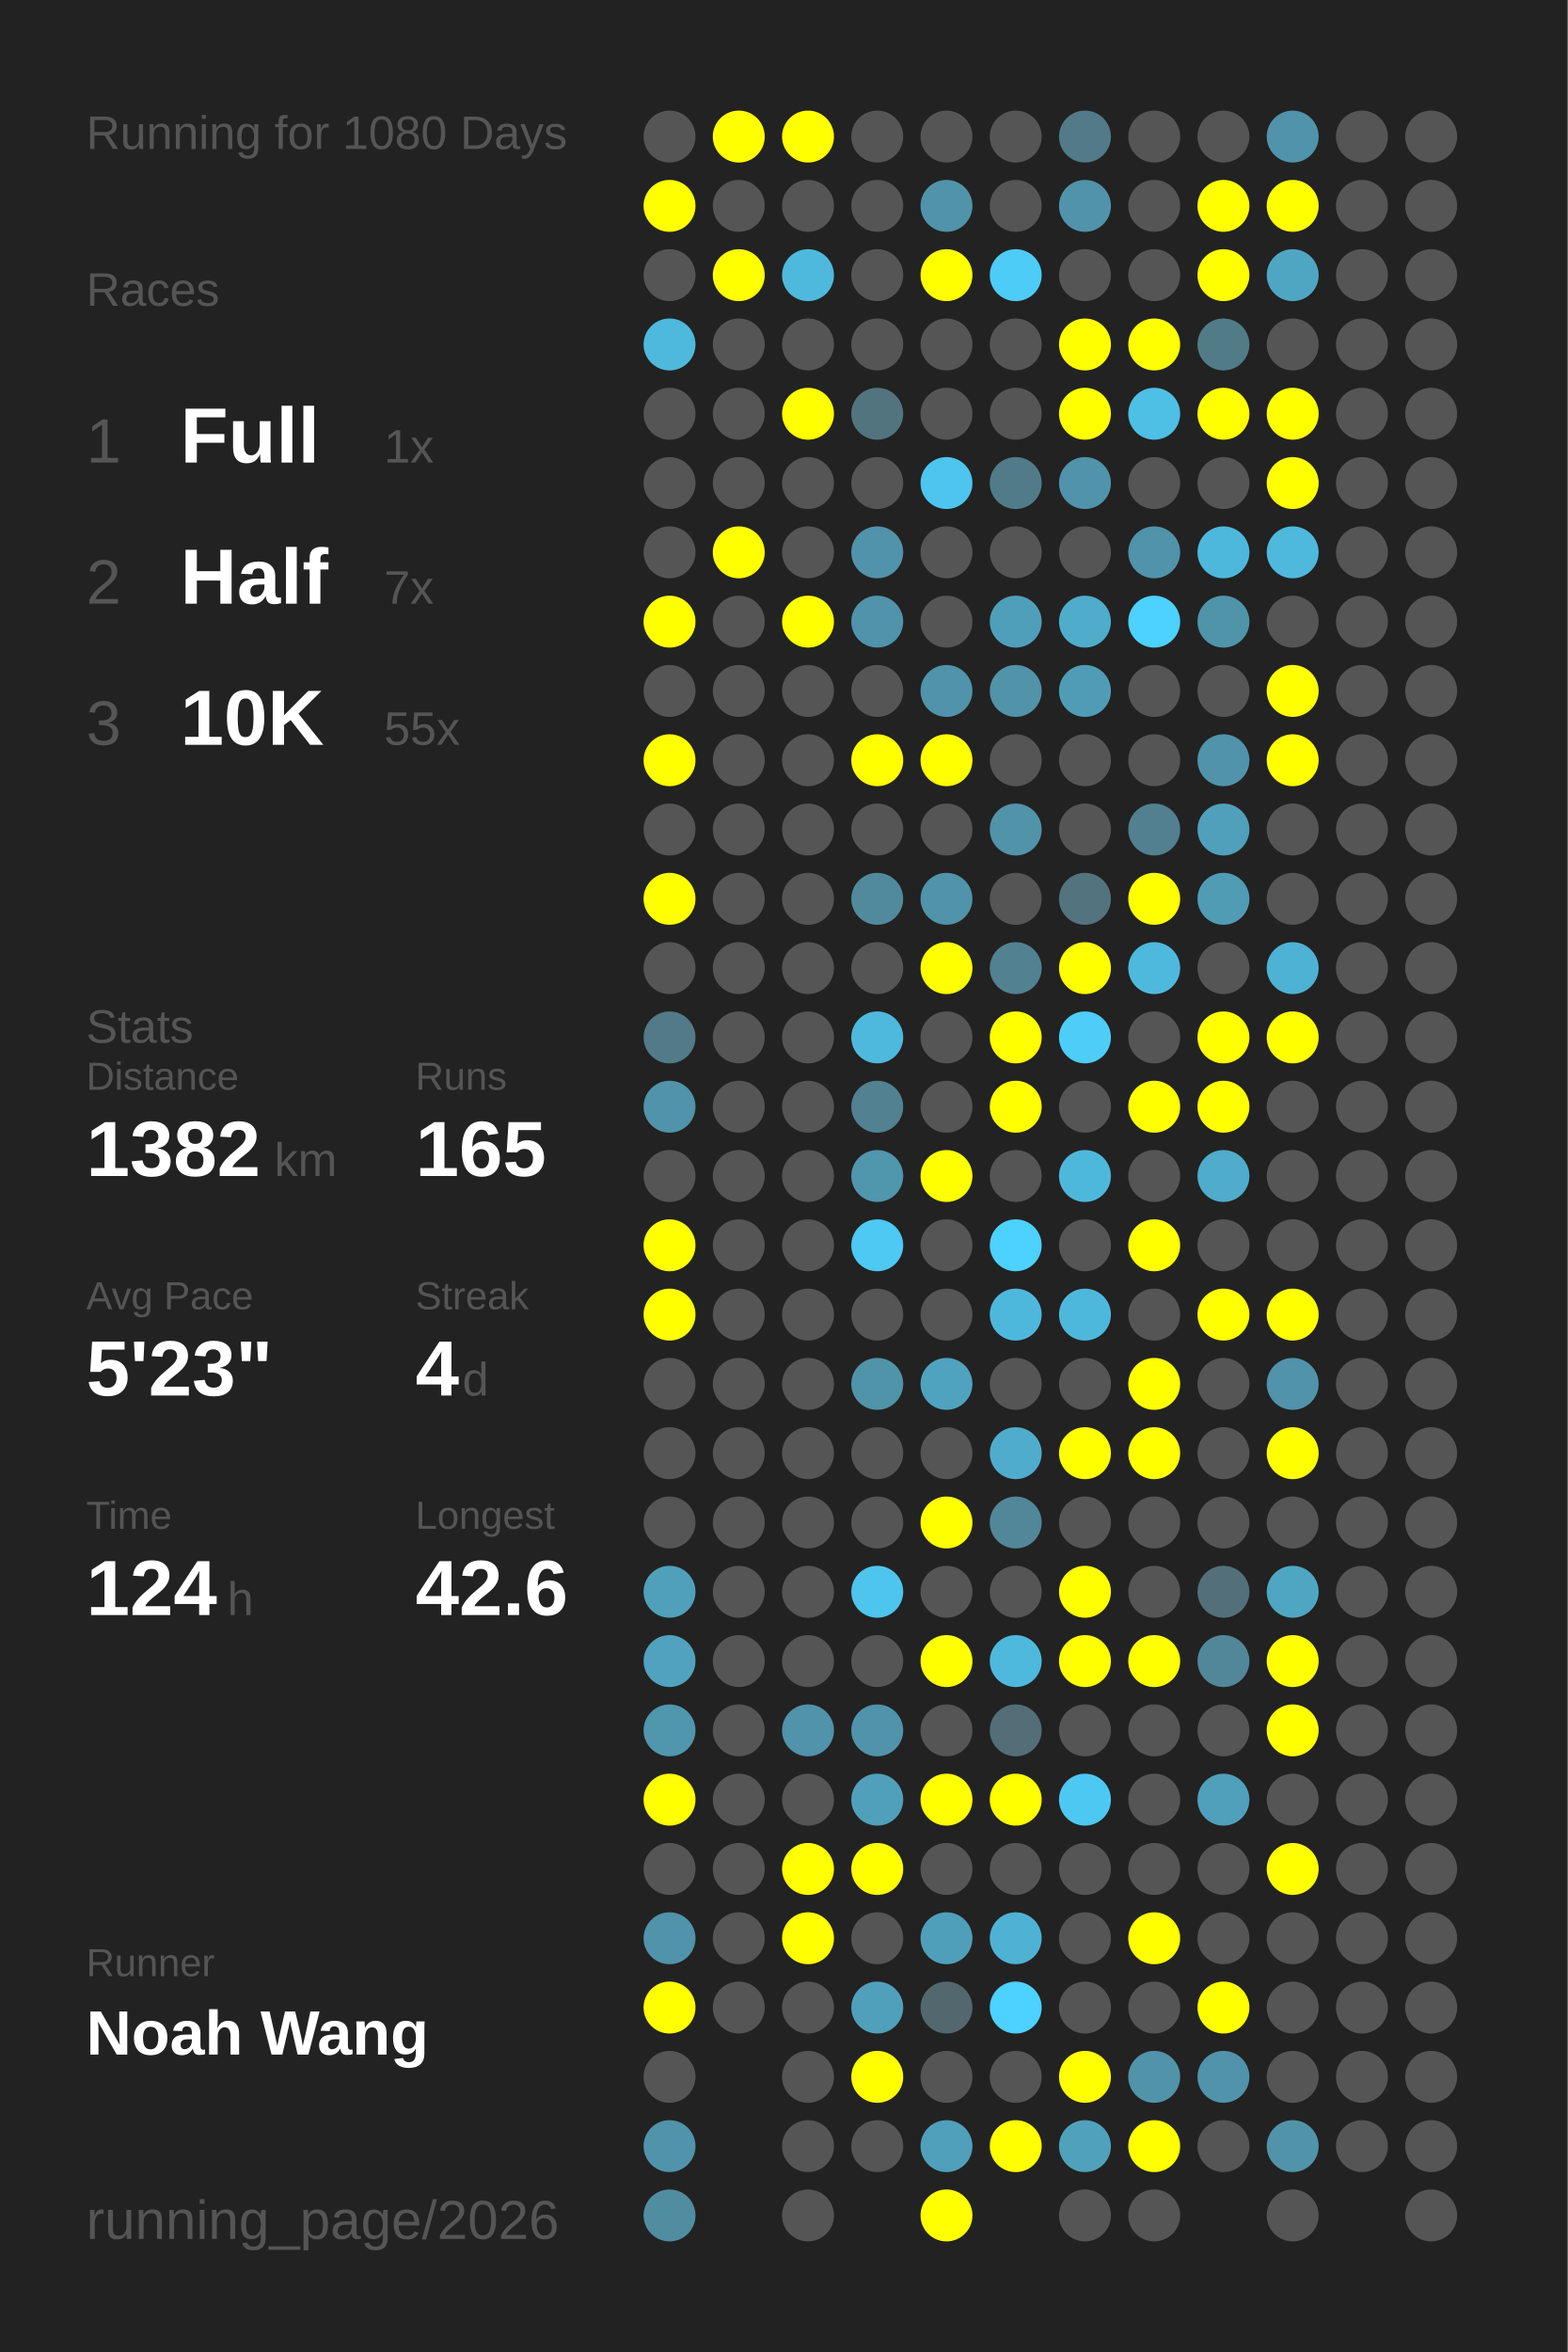
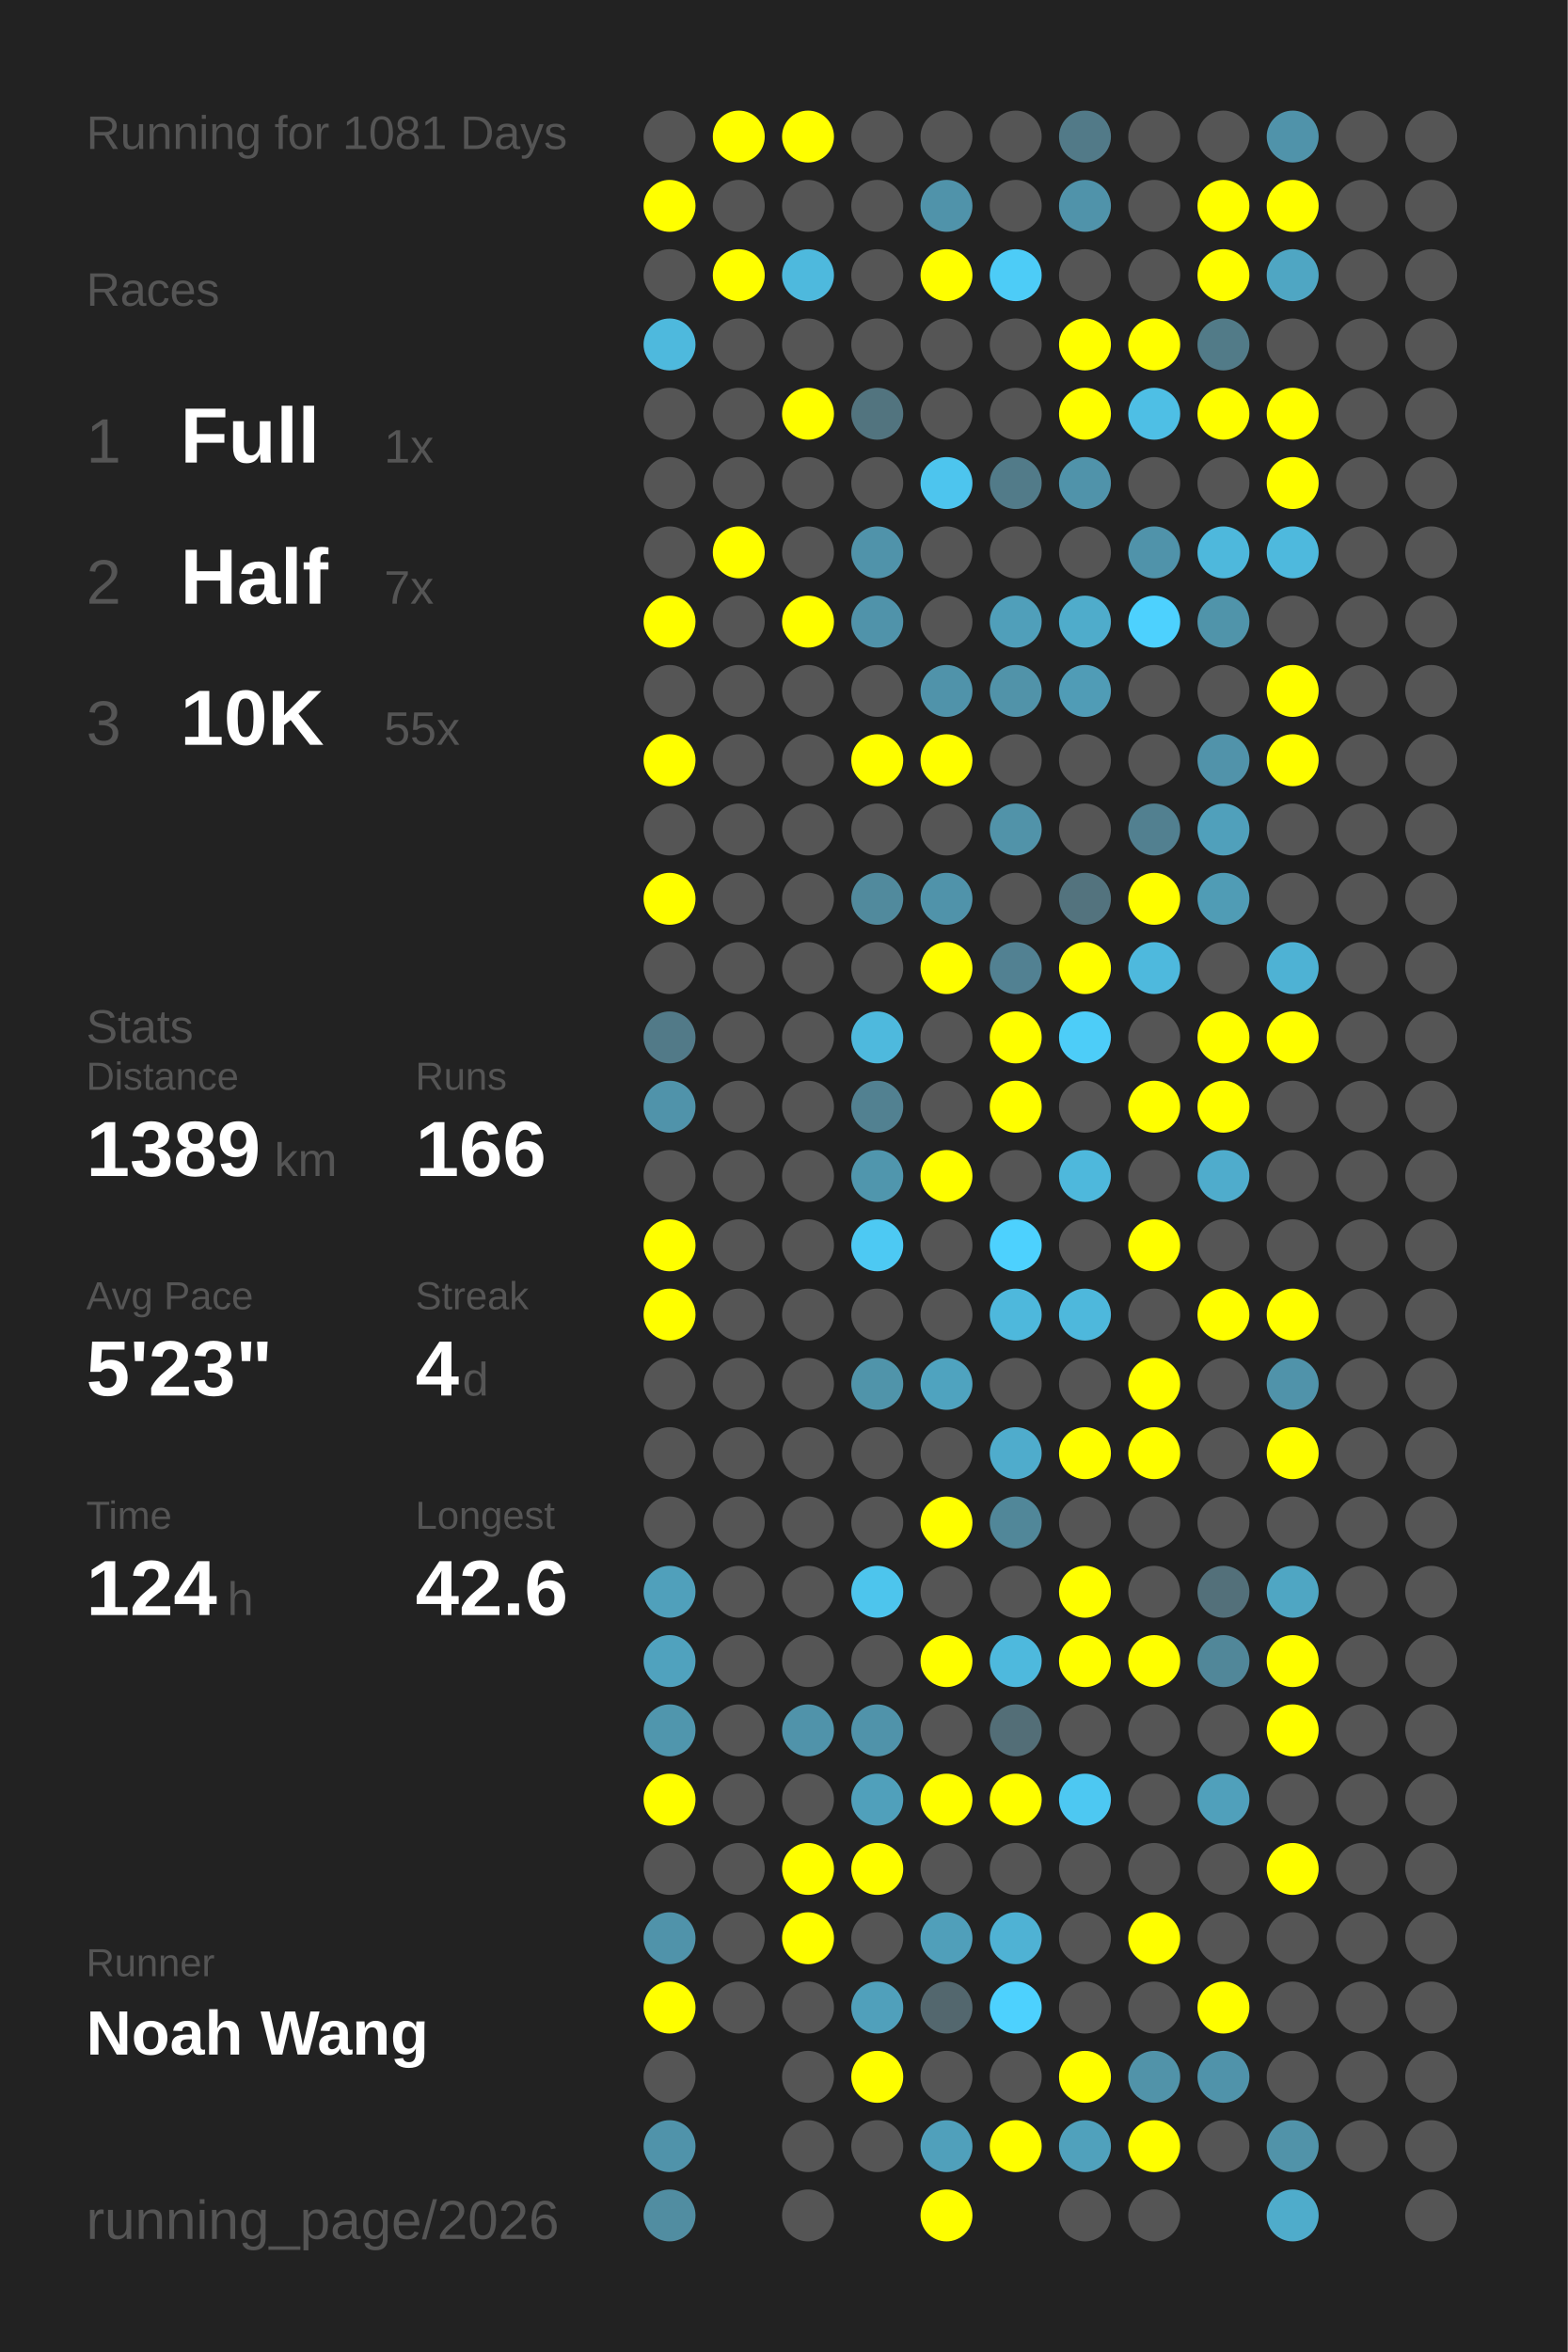
<svg xmlns="http://www.w3.org/2000/svg" baseProfile="full" height="300mm" version="1.1" viewBox="0,0,200,300" width="200mm">
  <defs />
  <rect fill="#222222" height="300" width="200" x="0" y="0" />
-   <text fill="#555555" style="font-size:6px; font-family:Arial;" x="11" y="19">Running for 1080 Days</text>
+   <text fill="#555555" style="font-size:6px; font-family:Arial;" x="11" y="19">Running for 1081 Days</text>
  <text fill="#555555" style="font-size:6px; font-family:Arial;" x="11" y="39">Races</text>
  <text fill="#555555" style="font-size:8px; font-family:Arial;" x="11" y="59">1</text>
  <text fill="#FFFFFF" style="font-size:10px; font-family:Arial; font-weight:bold;" x="23" y="59">Full</text>
  <text fill="#555555" style="font-size:6px; font-family:Arial;" x="49" y="59">1x</text>
  <text fill="#555555" style="font-size:8px; font-family:Arial;" x="11" y="77">2</text>
  <text fill="#FFFFFF" style="font-size:10px; font-family:Arial; font-weight:bold;" x="23" y="77">Half</text>
  <text fill="#555555" style="font-size:6px; font-family:Arial;" x="49" y="77">7x</text>
  <text fill="#555555" style="font-size:8px; font-family:Arial;" x="11" y="95">3</text>
  <text fill="#FFFFFF" style="font-size:10px; font-family:Arial; font-weight:bold;" x="23" y="95">10K</text>
  <text fill="#555555" style="font-size:6px; font-family:Arial;" x="49" y="95">55x</text>
  <text fill="#555555" style="font-size:6px; font-family:Arial;" x="11" y="133">Stats</text>
  <text fill="#555555" style="font-size:5px; font-family:Arial;" x="11" y="139">Distance</text>
-   <text fill="#FFFFFF" style="font-size:10px; font-family:Arial; font-weight:bold;" x="11" y="150">1382</text>
+   <text fill="#FFFFFF" style="font-size:10px; font-family:Arial; font-weight:bold;" x="11" y="150">1389</text>
  <text fill="#555555" style="font-size:6px; font-family:Arial;" x="35" y="150">km</text>
  <text fill="#555555" style="font-size:5px; font-family:Arial;" x="53" y="139">Runs</text>
-   <text fill="#FFFFFF" style="font-size:10px; font-family:Arial; font-weight:bold;" x="53" y="150">165</text>
+   <text fill="#FFFFFF" style="font-size:10px; font-family:Arial; font-weight:bold;" x="53" y="150">166</text>
  <text fill="#555555" style="font-size:5px; font-family:Arial;" x="11" y="167">Avg Pace</text>
  <text fill="#FFFFFF" style="font-size:10px; font-family:Arial; font-weight:bold;" x="11" y="178">5'23"</text>
  <text fill="#555555" style="font-size:5px; font-family:Arial;" x="53" y="167">Streak</text>
  <text fill="#FFFFFF" style="font-size:10px; font-family:Arial; font-weight:bold;" x="53" y="178">4</text>
  <text fill="#555555" style="font-size:6px; font-family:Arial;" x="59" y="178">d</text>
  <text fill="#555555" style="font-size:5px; font-family:Arial;" x="11" y="195">Time</text>
  <text fill="#FFFFFF" style="font-size:10px; font-family:Arial; font-weight:bold;" x="11" y="206">124</text>
  <text fill="#555555" style="font-size:6px; font-family:Arial;" x="29" y="206">h</text>
  <text fill="#555555" style="font-size:5px; font-family:Arial;" x="53" y="195">Longest</text>
  <text fill="#FFFFFF" style="font-size:10px; font-family:Arial; font-weight:bold;" x="53" y="206">42.6</text>
  <text fill="#555555" style="font-size:5px; font-family:Arial;" x="11" y="252.065">Runner</text>
  <text fill="#FFFFFF" style="font-size:8px; font-family:Arial; font-weight:bold;" x="11" y="262.065">Noah Wang</text>
  <text fill="#555555" style="font-size:7px; font-family:Arial;" x="11" y="285.581">running_page/2026</text>
  <circle cx="85.417" cy="17.419" fill="#555555" r="3.312" />
  <circle cx="85.417" cy="26.258" fill="#FFFF00" r="3.312" />
  <circle cx="85.417" cy="35.097" fill="#555555" r="3.312" />
  <circle cx="85.417" cy="43.935" fill="#4eb9dd" r="3.312" />
  <circle cx="85.417" cy="52.774" fill="#555555" r="3.312" />
  <circle cx="85.417" cy="61.613" fill="#555555" r="3.312" />
  <circle cx="85.417" cy="70.452" fill="#555555" r="3.312" />
  <circle cx="85.417" cy="79.29" fill="#FFFF00" r="3.312" />
  <circle cx="85.417" cy="88.129" fill="#555555" r="3.312" />
  <circle cx="85.417" cy="96.968" fill="#FFFF00" r="3.312" />
  <circle cx="85.417" cy="105.806" fill="#555555" r="3.312" />
  <circle cx="85.417" cy="114.645" fill="#FFFF00" r="3.312" />
  <circle cx="85.417" cy="123.484" fill="#555555" r="3.312" />
  <circle cx="85.417" cy="132.323" fill="#527a88" r="3.312" />
  <circle cx="85.417" cy="141.161" fill="#5093aa" r="3.312" />
  <circle cx="85.417" cy="150" fill="#555555" r="3.312" />
  <circle cx="85.417" cy="158.839" fill="#FFFF00" r="3.312" />
  <circle cx="85.417" cy="167.677" fill="#FFFF00" r="3.312" />
  <circle cx="85.417" cy="176.516" fill="#555555" r="3.312" />
  <circle cx="85.417" cy="185.355" fill="#555555" r="3.312" />
  <circle cx="85.417" cy="194.194" fill="#555555" r="3.312" />
  <circle cx="85.417" cy="203.032" fill="#50a0bb" r="3.312" />
  <circle cx="85.417" cy="211.871" fill="#50a2be" r="3.312" />
  <circle cx="85.417" cy="220.71" fill="#5096ad" r="3.312" />
  <circle cx="85.417" cy="229.548" fill="#FFFF00" r="3.312" />
  <circle cx="85.417" cy="238.387" fill="#555555" r="3.312" />
  <circle cx="85.417" cy="247.226" fill="#5093aa" r="3.312" />
  <circle cx="85.417" cy="256.065" fill="#FFFF00" r="3.312" />
  <circle cx="85.417" cy="264.903" fill="#555555" r="3.312" />
  <circle cx="85.417" cy="273.742" fill="#5093aa" r="3.312" />
  <circle cx="85.417" cy="282.581" fill="#518da1" r="3.312" />
  <circle cx="94.25" cy="17.419" fill="#FFFF00" r="3.312" />
  <circle cx="94.25" cy="26.258" fill="#555555" r="3.312" />
  <circle cx="94.25" cy="35.097" fill="#FFFF00" r="3.312" />
  <circle cx="94.25" cy="43.935" fill="#555555" r="3.312" />
  <circle cx="94.25" cy="52.774" fill="#555555" r="3.312" />
  <circle cx="94.25" cy="61.613" fill="#555555" r="3.312" />
  <circle cx="94.25" cy="70.452" fill="#FFFF00" r="3.312" />
  <circle cx="94.25" cy="79.29" fill="#555555" r="3.312" />
  <circle cx="94.25" cy="88.129" fill="#555555" r="3.312" />
  <circle cx="94.25" cy="96.968" fill="#555555" r="3.312" />
  <circle cx="94.25" cy="105.806" fill="#555555" r="3.312" />
  <circle cx="94.25" cy="114.645" fill="#555555" r="3.312" />
  <circle cx="94.25" cy="123.484" fill="#555555" r="3.312" />
  <circle cx="94.25" cy="132.323" fill="#555555" r="3.312" />
  <circle cx="94.25" cy="141.161" fill="#555555" r="3.312" />
  <circle cx="94.25" cy="150" fill="#555555" r="3.312" />
  <circle cx="94.25" cy="158.839" fill="#555555" r="3.312" />
  <circle cx="94.25" cy="167.677" fill="#555555" r="3.312" />
  <circle cx="94.25" cy="176.516" fill="#555555" r="3.312" />
  <circle cx="94.25" cy="185.355" fill="#555555" r="3.312" />
  <circle cx="94.25" cy="194.194" fill="#555555" r="3.312" />
  <circle cx="94.25" cy="203.032" fill="#555555" r="3.312" />
  <circle cx="94.25" cy="211.871" fill="#555555" r="3.312" />
  <circle cx="94.25" cy="220.71" fill="#555555" r="3.312" />
  <circle cx="94.25" cy="229.548" fill="#555555" r="3.312" />
  <circle cx="94.25" cy="238.387" fill="#555555" r="3.312" />
  <circle cx="94.25" cy="247.226" fill="#555555" r="3.312" />
  <circle cx="94.25" cy="256.065" fill="#555555" r="3.312" />
  <circle cx="103.083" cy="17.419" fill="#FFFF00" r="3.312" />
  <circle cx="103.083" cy="26.258" fill="#555555" r="3.312" />
  <circle cx="103.083" cy="35.097" fill="#4eb9dd" r="3.312" />
  <circle cx="103.083" cy="43.935" fill="#555555" r="3.312" />
  <circle cx="103.083" cy="52.774" fill="#FFFF00" r="3.312" />
  <circle cx="103.083" cy="61.613" fill="#555555" r="3.312" />
  <circle cx="103.083" cy="70.452" fill="#555555" r="3.312" />
  <circle cx="103.083" cy="79.29" fill="#FFFF00" r="3.312" />
  <circle cx="103.083" cy="88.129" fill="#555555" r="3.312" />
  <circle cx="103.083" cy="96.968" fill="#555555" r="3.312" />
  <circle cx="103.083" cy="105.806" fill="#555555" r="3.312" />
  <circle cx="103.083" cy="114.645" fill="#555555" r="3.312" />
  <circle cx="103.083" cy="123.484" fill="#555555" r="3.312" />
  <circle cx="103.083" cy="132.323" fill="#555555" r="3.312" />
  <circle cx="103.083" cy="141.161" fill="#555555" r="3.312" />
  <circle cx="103.083" cy="150" fill="#555555" r="3.312" />
  <circle cx="103.083" cy="158.839" fill="#555555" r="3.312" />
  <circle cx="103.083" cy="167.677" fill="#555555" r="3.312" />
  <circle cx="103.083" cy="176.516" fill="#555555" r="3.312" />
  <circle cx="103.083" cy="185.355" fill="#555555" r="3.312" />
  <circle cx="103.083" cy="194.194" fill="#555555" r="3.312" />
  <circle cx="103.083" cy="203.032" fill="#555555" r="3.312" />
  <circle cx="103.083" cy="211.871" fill="#555555" r="3.312" />
  <circle cx="103.083" cy="220.71" fill="#5093aa" r="3.312" />
  <circle cx="103.083" cy="229.548" fill="#555555" r="3.312" />
  <circle cx="103.083" cy="238.387" fill="#FFFF00" r="3.312" />
  <circle cx="103.083" cy="247.226" fill="#FFFF00" r="3.312" />
  <circle cx="103.083" cy="256.065" fill="#555555" r="3.312" />
  <circle cx="103.083" cy="264.903" fill="#555555" r="3.312" />
  <circle cx="103.083" cy="273.742" fill="#555555" r="3.312" />
  <circle cx="103.083" cy="282.581" fill="#555555" r="3.312" />
  <circle cx="111.917" cy="17.419" fill="#555555" r="3.312" />
  <circle cx="111.917" cy="26.258" fill="#555555" r="3.312" />
  <circle cx="111.917" cy="35.097" fill="#555555" r="3.312" />
  <circle cx="111.917" cy="43.935" fill="#555555" r="3.312" />
  <circle cx="111.917" cy="52.774" fill="#52747f" r="3.312" />
  <circle cx="111.917" cy="61.613" fill="#555555" r="3.312" />
  <circle cx="111.917" cy="70.452" fill="#5093aa" r="3.312" />
  <circle cx="111.917" cy="79.29" fill="#5093aa" r="3.312" />
  <circle cx="111.917" cy="88.129" fill="#555555" r="3.312" />
  <circle cx="111.917" cy="96.968" fill="#FFFF00" r="3.312" />
  <circle cx="111.917" cy="105.806" fill="#555555" r="3.312" />
  <circle cx="111.917" cy="114.645" fill="#518a9d" r="3.312" />
  <circle cx="111.917" cy="123.484" fill="#555555" r="3.312" />
  <circle cx="111.917" cy="132.323" fill="#4eb9dd" r="3.312" />
  <circle cx="111.917" cy="141.161" fill="#528191" r="3.312" />
  <circle cx="111.917" cy="150" fill="#5096ad" r="3.312" />
  <circle cx="111.917" cy="158.839" fill="#4dc9f3" r="3.312" />
  <circle cx="111.917" cy="167.677" fill="#555555" r="3.312" />
  <circle cx="111.917" cy="176.516" fill="#5094aa" r="3.312" />
  <circle cx="111.917" cy="185.355" fill="#555555" r="3.312" />
  <circle cx="111.917" cy="194.194" fill="#555555" r="3.312" />
  <circle cx="111.917" cy="203.032" fill="#4dc5ed" r="3.312" />
  <circle cx="111.917" cy="211.871" fill="#555555" r="3.312" />
  <circle cx="111.917" cy="220.71" fill="#5093aa" r="3.312" />
  <circle cx="111.917" cy="229.548" fill="#50a0bb" r="3.312" />
  <circle cx="111.917" cy="238.387" fill="#FFFF00" r="3.312" />
  <circle cx="111.917" cy="247.226" fill="#555555" r="3.312" />
  <circle cx="111.917" cy="256.065" fill="#50a0bb" r="3.312" />
  <circle cx="111.917" cy="264.903" fill="#FFFF00" r="3.312" />
  <circle cx="111.917" cy="273.742" fill="#555555" r="3.312" />
  <circle cx="120.75" cy="17.419" fill="#555555" r="3.312" />
  <circle cx="120.75" cy="26.258" fill="#5093aa" r="3.312" />
  <circle cx="120.75" cy="35.097" fill="#FFFF00" r="3.312" />
  <circle cx="120.75" cy="43.935" fill="#555555" r="3.312" />
  <circle cx="120.75" cy="52.774" fill="#555555" r="3.312" />
  <circle cx="120.75" cy="61.613" fill="#4dc5ee" r="3.312" />
  <circle cx="120.75" cy="70.452" fill="#555555" r="3.312" />
  <circle cx="120.75" cy="79.29" fill="#555555" r="3.312" />
  <circle cx="120.75" cy="88.129" fill="#5093aa" r="3.312" />
  <circle cx="120.75" cy="96.968" fill="#FFFF00" r="3.312" />
  <circle cx="120.75" cy="105.806" fill="#555555" r="3.312" />
  <circle cx="120.75" cy="114.645" fill="#5093aa" r="3.312" />
  <circle cx="120.75" cy="123.484" fill="#FFFF00" r="3.312" />
  <circle cx="120.75" cy="132.323" fill="#555555" r="3.312" />
  <circle cx="120.75" cy="141.161" fill="#555555" r="3.312" />
  <circle cx="120.75" cy="150" fill="#FFFF00" r="3.312" />
  <circle cx="120.75" cy="158.839" fill="#555555" r="3.312" />
  <circle cx="120.75" cy="167.677" fill="#555555" r="3.312" />
  <circle cx="120.75" cy="176.516" fill="#4fa3bf" r="3.312" />
  <circle cx="120.75" cy="185.355" fill="#555555" r="3.312" />
  <circle cx="120.75" cy="194.194" fill="#FFFF00" r="3.312" />
  <circle cx="120.75" cy="203.032" fill="#555555" r="3.312" />
  <circle cx="120.75" cy="211.871" fill="#FFFF00" r="3.312" />
  <circle cx="120.75" cy="220.71" fill="#555555" r="3.312" />
  <circle cx="120.75" cy="229.548" fill="#FFFF00" r="3.312" />
  <circle cx="120.75" cy="238.387" fill="#555555" r="3.312" />
  <circle cx="120.75" cy="247.226" fill="#509fba" r="3.312" />
  <circle cx="120.75" cy="256.065" fill="#53676e" r="3.312" />
  <circle cx="120.75" cy="264.903" fill="#555555" r="3.312" />
  <circle cx="120.75" cy="273.742" fill="#50a0bb" r="3.312" />
  <circle cx="120.75" cy="282.581" fill="#FFFF00" r="3.312" />
  <circle cx="129.583" cy="17.419" fill="#555555" r="3.312" />
  <circle cx="129.583" cy="26.258" fill="#555555" r="3.312" />
  <circle cx="129.583" cy="35.097" fill="#4dccf7" r="3.312" />
  <circle cx="129.583" cy="43.935" fill="#555555" r="3.312" />
  <circle cx="129.583" cy="52.774" fill="#555555" r="3.312" />
  <circle cx="129.583" cy="61.613" fill="#527b89" r="3.312" />
  <circle cx="129.583" cy="70.452" fill="#555555" r="3.312" />
  <circle cx="129.583" cy="79.29" fill="#509fba" r="3.312" />
  <circle cx="129.583" cy="88.129" fill="#5193a9" r="3.312" />
  <circle cx="129.583" cy="96.968" fill="#555555" r="3.312" />
  <circle cx="129.583" cy="105.806" fill="#5193a9" r="3.312" />
  <circle cx="129.583" cy="114.645" fill="#555555" r="3.312" />
  <circle cx="129.583" cy="123.484" fill="#528192" r="3.312" />
  <circle cx="129.583" cy="132.323" fill="#FFFF00" r="3.312" />
  <circle cx="129.583" cy="141.161" fill="#FFFF00" r="3.312" />
  <circle cx="129.583" cy="150" fill="#555555" r="3.312" />
  <circle cx="129.583" cy="158.839" fill="#4dd1fe" r="3.312" />
  <circle cx="129.583" cy="167.677" fill="#4eb8dc" r="3.312" />
  <circle cx="129.583" cy="176.516" fill="#555555" r="3.312" />
  <circle cx="129.583" cy="185.355" fill="#4faccc" r="3.312" />
  <circle cx="129.583" cy="194.194" fill="#518799" r="3.312" />
  <circle cx="129.583" cy="203.032" fill="#555555" r="3.312" />
  <circle cx="129.583" cy="211.871" fill="#4eb9dd" r="3.312" />
  <circle cx="129.583" cy="220.71" fill="#536e77" r="3.312" />
  <circle cx="129.583" cy="229.548" fill="#FFFF00" r="3.312" />
  <circle cx="129.583" cy="238.387" fill="#555555" r="3.312" />
  <circle cx="129.583" cy="247.226" fill="#4fb2d4" r="3.312" />
  <circle cx="129.583" cy="256.065" fill="#4dd1fe" r="3.312" />
  <circle cx="129.583" cy="264.903" fill="#555555" r="3.312" />
  <circle cx="129.583" cy="273.742" fill="#FFFF00" r="3.312" />
  <circle cx="138.417" cy="17.419" fill="#527a88" r="3.312" />
  <circle cx="138.417" cy="26.258" fill="#5093aa" r="3.312" />
  <circle cx="138.417" cy="35.097" fill="#555555" r="3.312" />
  <circle cx="138.417" cy="43.935" fill="#FFFF00" r="3.312" />
  <circle cx="138.417" cy="52.774" fill="#FFFF00" r="3.312" />
  <circle cx="138.417" cy="61.613" fill="#5093aa" r="3.312" />
  <circle cx="138.417" cy="70.452" fill="#555555" r="3.312" />
  <circle cx="138.417" cy="79.29" fill="#4faccb" r="3.312" />
  <circle cx="138.417" cy="88.129" fill="#509cb6" r="3.312" />
  <circle cx="138.417" cy="96.968" fill="#555555" r="3.312" />
  <circle cx="138.417" cy="105.806" fill="#555555" r="3.312" />
  <circle cx="138.417" cy="114.645" fill="#53737e" r="3.312" />
  <circle cx="138.417" cy="123.484" fill="#FFFF00" r="3.312" />
  <circle cx="138.417" cy="132.323" fill="#4dcdf8" r="3.312" />
  <circle cx="138.417" cy="141.161" fill="#555555" r="3.312" />
  <circle cx="138.417" cy="150" fill="#4eb8dc" r="3.312" />
  <circle cx="138.417" cy="158.839" fill="#555555" r="3.312" />
  <circle cx="138.417" cy="167.677" fill="#4eb8dc" r="3.312" />
  <circle cx="138.417" cy="176.516" fill="#555555" r="3.312" />
  <circle cx="138.417" cy="185.355" fill="#FFFF00" r="3.312" />
  <circle cx="138.417" cy="194.194" fill="#555555" r="3.312" />
  <circle cx="138.417" cy="203.032" fill="#FFFF00" r="3.312" />
  <circle cx="138.417" cy="211.871" fill="#FFFF00" r="3.312" />
  <circle cx="138.417" cy="220.71" fill="#555555" r="3.312" />
  <circle cx="138.417" cy="229.548" fill="#4dc8f2" r="3.312" />
  <circle cx="138.417" cy="238.387" fill="#555555" r="3.312" />
  <circle cx="138.417" cy="247.226" fill="#555555" r="3.312" />
  <circle cx="138.417" cy="256.065" fill="#555555" r="3.312" />
  <circle cx="138.417" cy="264.903" fill="#FFFF00" r="3.312" />
  <circle cx="138.417" cy="273.742" fill="#50a1bc" r="3.312" />
  <circle cx="138.417" cy="282.581" fill="#555555" r="3.312" />
  <circle cx="147.25" cy="17.419" fill="#555555" r="3.312" />
  <circle cx="147.25" cy="26.258" fill="#555555" r="3.312" />
  <circle cx="147.25" cy="35.097" fill="#555555" r="3.312" />
  <circle cx="147.25" cy="43.935" fill="#FFFF00" r="3.312" />
  <circle cx="147.25" cy="52.774" fill="#4ebfe5" r="3.312" />
  <circle cx="147.25" cy="61.613" fill="#555555" r="3.312" />
  <circle cx="147.25" cy="70.452" fill="#5093aa" r="3.312" />
  <circle cx="147.25" cy="79.29" fill="#4dd1fe" r="3.312" />
  <circle cx="147.25" cy="88.129" fill="#555555" r="3.312" />
  <circle cx="147.25" cy="96.968" fill="#555555" r="3.312" />
  <circle cx="147.25" cy="105.806" fill="#528090" r="3.312" />
  <circle cx="147.25" cy="114.645" fill="#FFFF00" r="3.312" />
  <circle cx="147.25" cy="123.484" fill="#4eb9dd" r="3.312" />
  <circle cx="147.25" cy="132.323" fill="#555555" r="3.312" />
  <circle cx="147.25" cy="141.161" fill="#FFFF00" r="3.312" />
  <circle cx="147.25" cy="150" fill="#555555" r="3.312" />
  <circle cx="147.25" cy="158.839" fill="#FFFF00" r="3.312" />
  <circle cx="147.25" cy="167.677" fill="#555555" r="3.312" />
  <circle cx="147.25" cy="176.516" fill="#FFFF00" r="3.312" />
  <circle cx="147.25" cy="185.355" fill="#FFFF00" r="3.312" />
  <circle cx="147.25" cy="194.194" fill="#555555" r="3.312" />
  <circle cx="147.25" cy="203.032" fill="#555555" r="3.312" />
  <circle cx="147.25" cy="211.871" fill="#FFFF00" r="3.312" />
  <circle cx="147.25" cy="220.71" fill="#555555" r="3.312" />
  <circle cx="147.25" cy="229.548" fill="#555555" r="3.312" />
  <circle cx="147.25" cy="238.387" fill="#555555" r="3.312" />
  <circle cx="147.25" cy="247.226" fill="#FFFF00" r="3.312" />
  <circle cx="147.25" cy="256.065" fill="#555555" r="3.312" />
  <circle cx="147.25" cy="264.903" fill="#5193a9" r="3.312" />
  <circle cx="147.25" cy="273.742" fill="#FFFF00" r="3.312" />
  <circle cx="147.25" cy="282.581" fill="#555555" r="3.312" />
  <circle cx="156.083" cy="17.419" fill="#555555" r="3.312" />
  <circle cx="156.083" cy="26.258" fill="#FFFF00" r="3.312" />
  <circle cx="156.083" cy="35.097" fill="#FFFF00" r="3.312" />
  <circle cx="156.083" cy="43.935" fill="#527b88" r="3.312" />
  <circle cx="156.083" cy="52.774" fill="#FFFF00" r="3.312" />
  <circle cx="156.083" cy="61.613" fill="#555555" r="3.312" />
  <circle cx="156.083" cy="70.452" fill="#4eb8dc" r="3.312" />
  <circle cx="156.083" cy="79.29" fill="#5094aa" r="3.312" />
  <circle cx="156.083" cy="88.129" fill="#555555" r="3.312" />
  <circle cx="156.083" cy="96.968" fill="#5193aa" r="3.312" />
  <circle cx="156.083" cy="105.806" fill="#50a0bb" r="3.312" />
  <circle cx="156.083" cy="114.645" fill="#509cb5" r="3.312" />
  <circle cx="156.083" cy="123.484" fill="#555555" r="3.312" />
  <circle cx="156.083" cy="132.323" fill="#FFFF00" r="3.312" />
  <circle cx="156.083" cy="141.161" fill="#FFFF00" r="3.312" />
  <circle cx="156.083" cy="150" fill="#4faccc" r="3.312" />
  <circle cx="156.083" cy="158.839" fill="#555555" r="3.312" />
  <circle cx="156.083" cy="167.677" fill="#FFFF00" r="3.312" />
  <circle cx="156.083" cy="176.516" fill="#555555" r="3.312" />
  <circle cx="156.083" cy="185.355" fill="#555555" r="3.312" />
  <circle cx="156.083" cy="194.194" fill="#555555" r="3.312" />
  <circle cx="156.083" cy="203.032" fill="#53707a" r="3.312" />
  <circle cx="156.083" cy="211.871" fill="#518799" r="3.312" />
  <circle cx="156.083" cy="220.71" fill="#555555" r="3.312" />
  <circle cx="156.083" cy="229.548" fill="#50a0bb" r="3.312" />
  <circle cx="156.083" cy="238.387" fill="#555555" r="3.312" />
  <circle cx="156.083" cy="247.226" fill="#555555" r="3.312" />
  <circle cx="156.083" cy="256.065" fill="#FFFF00" r="3.312" />
  <circle cx="156.083" cy="264.903" fill="#5093aa" r="3.312" />
  <circle cx="156.083" cy="273.742" fill="#555555" r="3.312" />
  <circle cx="164.917" cy="17.419" fill="#5093aa" r="3.312" />
  <circle cx="164.917" cy="26.258" fill="#FFFF00" r="3.312" />
  <circle cx="164.917" cy="35.097" fill="#4fa6c3" r="3.312" />
  <circle cx="164.917" cy="43.935" fill="#555555" r="3.312" />
  <circle cx="164.917" cy="52.774" fill="#FFFF00" r="3.312" />
  <circle cx="164.917" cy="61.613" fill="#FFFF00" r="3.312" />
  <circle cx="164.917" cy="70.452" fill="#4eb9dd" r="3.312" />
  <circle cx="164.917" cy="79.29" fill="#555555" r="3.312" />
  <circle cx="164.917" cy="88.129" fill="#FFFF00" r="3.312" />
  <circle cx="164.917" cy="96.968" fill="#FFFF00" r="3.312" />
  <circle cx="164.917" cy="105.806" fill="#555555" r="3.312" />
  <circle cx="164.917" cy="114.645" fill="#555555" r="3.312" />
  <circle cx="164.917" cy="123.484" fill="#4eb2d4" r="3.312" />
  <circle cx="164.917" cy="132.323" fill="#FFFF00" r="3.312" />
  <circle cx="164.917" cy="141.161" fill="#555555" r="3.312" />
  <circle cx="164.917" cy="150" fill="#555555" r="3.312" />
  <circle cx="164.917" cy="158.839" fill="#555555" r="3.312" />
  <circle cx="164.917" cy="167.677" fill="#FFFF00" r="3.312" />
  <circle cx="164.917" cy="176.516" fill="#5093aa" r="3.312" />
  <circle cx="164.917" cy="185.355" fill="#FFFF00" r="3.312" />
  <circle cx="164.917" cy="194.194" fill="#555555" r="3.312" />
  <circle cx="164.917" cy="203.032" fill="#4fa6c3" r="3.312" />
  <circle cx="164.917" cy="211.871" fill="#FFFF00" r="3.312" />
  <circle cx="164.917" cy="220.71" fill="#FFFF00" r="3.312" />
  <circle cx="164.917" cy="229.548" fill="#555555" r="3.312" />
  <circle cx="164.917" cy="238.387" fill="#FFFF00" r="3.312" />
  <circle cx="164.917" cy="247.226" fill="#555555" r="3.312" />
  <circle cx="164.917" cy="256.065" fill="#555555" r="3.312" />
  <circle cx="164.917" cy="264.903" fill="#555555" r="3.312" />
  <circle cx="164.917" cy="273.742" fill="#5193a9" r="3.312" />
-   <circle cx="164.917" cy="282.581" fill="#555555" r="3.312" />
+   <circle cx="164.917" cy="282.581" fill="#4faccb" r="3.312" />
  <circle cx="173.75" cy="17.419" fill="#555555" r="3.312" />
  <circle cx="173.75" cy="26.258" fill="#555555" r="3.312" />
  <circle cx="173.75" cy="35.097" fill="#555555" r="3.312" />
  <circle cx="173.75" cy="43.935" fill="#555555" r="3.312" />
  <circle cx="173.75" cy="52.774" fill="#555555" r="3.312" />
  <circle cx="173.75" cy="61.613" fill="#555555" r="3.312" />
  <circle cx="173.75" cy="70.452" fill="#555555" r="3.312" />
  <circle cx="173.75" cy="79.29" fill="#555555" r="3.312" />
  <circle cx="173.75" cy="88.129" fill="#555555" r="3.312" />
  <circle cx="173.75" cy="96.968" fill="#555555" r="3.312" />
  <circle cx="173.75" cy="105.806" fill="#555555" r="3.312" />
  <circle cx="173.75" cy="114.645" fill="#555555" r="3.312" />
  <circle cx="173.75" cy="123.484" fill="#555555" r="3.312" />
  <circle cx="173.75" cy="132.323" fill="#555555" r="3.312" />
  <circle cx="173.75" cy="141.161" fill="#555555" r="3.312" />
  <circle cx="173.75" cy="150" fill="#555555" r="3.312" />
  <circle cx="173.75" cy="158.839" fill="#555555" r="3.312" />
  <circle cx="173.75" cy="167.677" fill="#555555" r="3.312" />
  <circle cx="173.75" cy="176.516" fill="#555555" r="3.312" />
  <circle cx="173.75" cy="185.355" fill="#555555" r="3.312" />
  <circle cx="173.75" cy="194.194" fill="#555555" r="3.312" />
  <circle cx="173.75" cy="203.032" fill="#555555" r="3.312" />
  <circle cx="173.75" cy="211.871" fill="#555555" r="3.312" />
  <circle cx="173.75" cy="220.71" fill="#555555" r="3.312" />
  <circle cx="173.75" cy="229.548" fill="#555555" r="3.312" />
  <circle cx="173.75" cy="238.387" fill="#555555" r="3.312" />
  <circle cx="173.75" cy="247.226" fill="#555555" r="3.312" />
  <circle cx="173.75" cy="256.065" fill="#555555" r="3.312" />
  <circle cx="173.75" cy="264.903" fill="#555555" r="3.312" />
  <circle cx="173.75" cy="273.742" fill="#555555" r="3.312" />
  <circle cx="182.583" cy="17.419" fill="#555555" r="3.312" />
  <circle cx="182.583" cy="26.258" fill="#555555" r="3.312" />
  <circle cx="182.583" cy="35.097" fill="#555555" r="3.312" />
  <circle cx="182.583" cy="43.935" fill="#555555" r="3.312" />
  <circle cx="182.583" cy="52.774" fill="#555555" r="3.312" />
  <circle cx="182.583" cy="61.613" fill="#555555" r="3.312" />
  <circle cx="182.583" cy="70.452" fill="#555555" r="3.312" />
  <circle cx="182.583" cy="79.29" fill="#555555" r="3.312" />
  <circle cx="182.583" cy="88.129" fill="#555555" r="3.312" />
  <circle cx="182.583" cy="96.968" fill="#555555" r="3.312" />
  <circle cx="182.583" cy="105.806" fill="#555555" r="3.312" />
  <circle cx="182.583" cy="114.645" fill="#555555" r="3.312" />
  <circle cx="182.583" cy="123.484" fill="#555555" r="3.312" />
  <circle cx="182.583" cy="132.323" fill="#555555" r="3.312" />
  <circle cx="182.583" cy="141.161" fill="#555555" r="3.312" />
  <circle cx="182.583" cy="150" fill="#555555" r="3.312" />
  <circle cx="182.583" cy="158.839" fill="#555555" r="3.312" />
  <circle cx="182.583" cy="167.677" fill="#555555" r="3.312" />
  <circle cx="182.583" cy="176.516" fill="#555555" r="3.312" />
  <circle cx="182.583" cy="185.355" fill="#555555" r="3.312" />
  <circle cx="182.583" cy="194.194" fill="#555555" r="3.312" />
  <circle cx="182.583" cy="203.032" fill="#555555" r="3.312" />
  <circle cx="182.583" cy="211.871" fill="#555555" r="3.312" />
  <circle cx="182.583" cy="220.71" fill="#555555" r="3.312" />
  <circle cx="182.583" cy="229.548" fill="#555555" r="3.312" />
  <circle cx="182.583" cy="238.387" fill="#555555" r="3.312" />
  <circle cx="182.583" cy="247.226" fill="#555555" r="3.312" />
  <circle cx="182.583" cy="256.065" fill="#555555" r="3.312" />
  <circle cx="182.583" cy="264.903" fill="#555555" r="3.312" />
  <circle cx="182.583" cy="273.742" fill="#555555" r="3.312" />
  <circle cx="182.583" cy="282.581" fill="#555555" r="3.312" />
</svg>
